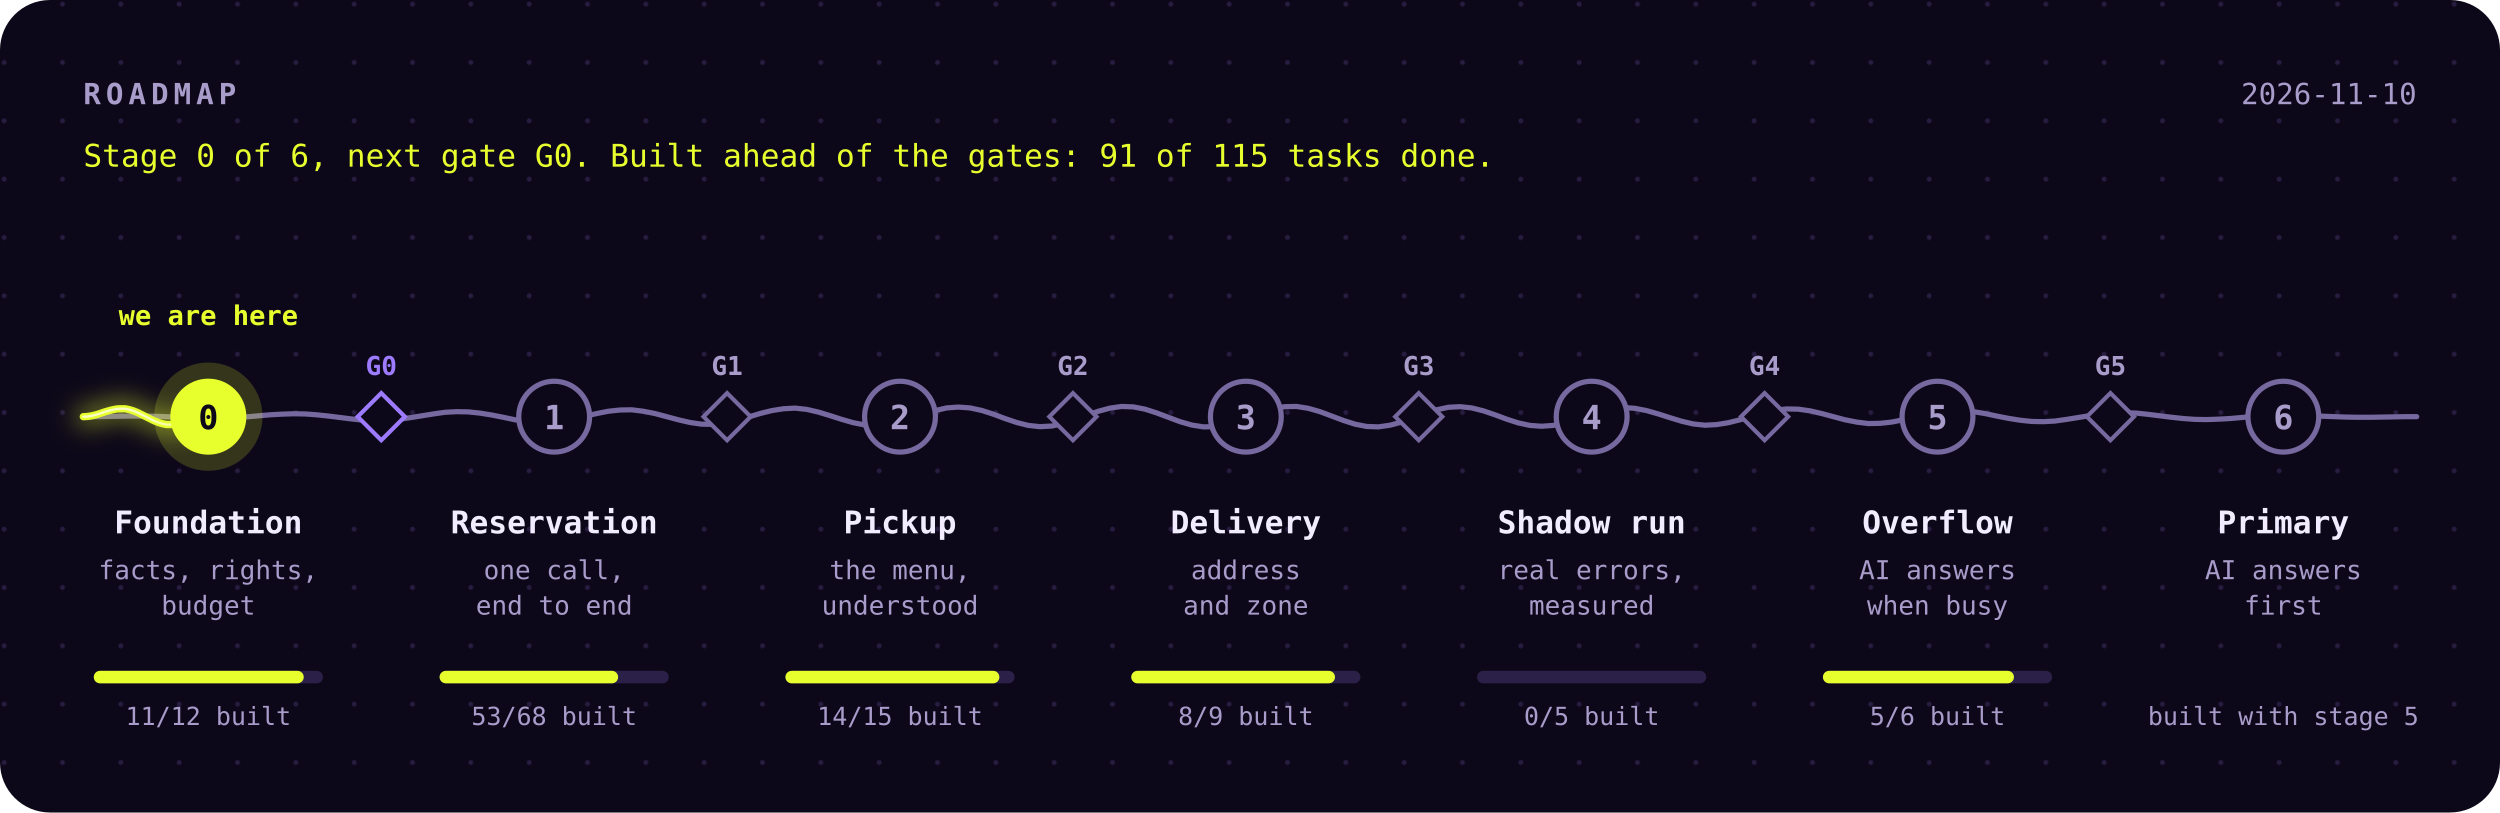
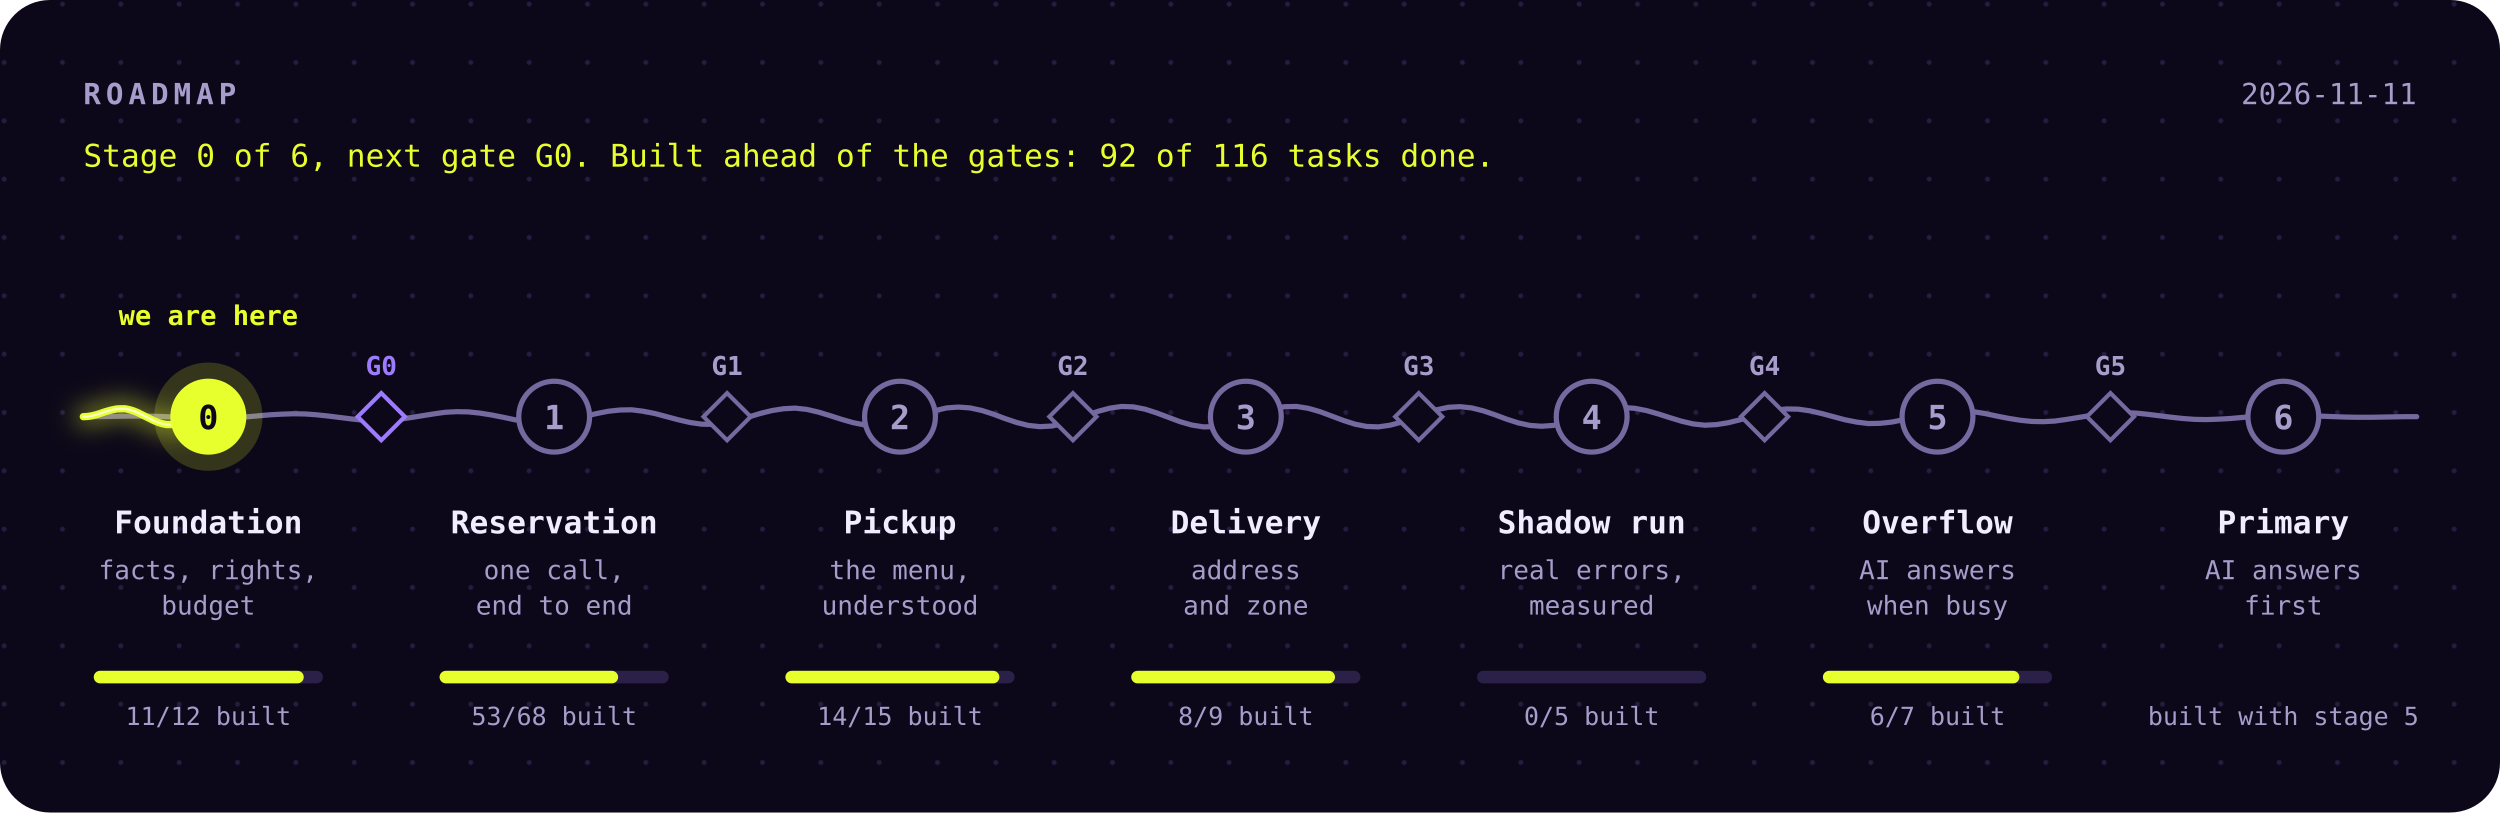
<svg xmlns="http://www.w3.org/2000/svg" width="1200" height="390" viewBox="0 0 1200 390" role="img" aria-labelledby="t d">
  <style>text{font-family:ui-monospace, 'JetBrains Mono', 'SF Mono', Menlo, Consolas, 'DejaVu Sans Mono', monospace}</style>
  <defs>
    <filter id="glow" filterUnits="userSpaceOnUse" x="0" y="0" width="1200" height="390">
      <feGaussianBlur stdDeviation="6" />
    </filter>
    <filter id="soft" filterUnits="userSpaceOnUse" x="0" y="0" width="1200" height="390">
      <feGaussianBlur stdDeviation="2.2" />
    </filter>
  </defs>
  <rect width="1200" height="390" rx="24" fill="#0D0819" />
  <pattern id="dots" width="28" height="28" patternUnits="userSpaceOnUse">
    <circle cx="2" cy="2" r="1.2" fill="#2B2148" />
  </pattern>
  <rect width="1200" height="390" rx="24" fill="url(#dots)" opacity="0.8" />
  <text x="40" y="50" font-size="14" fill="#A89CCB" font-weight="700" letter-spacing="2.4">ROADMAP</text>
-   <text x="1160" y="50" font-size="14" fill="#A89CCB" text-anchor="end">2026-11-10</text>
-   <text x="40" y="80" font-size="15" fill="#E8FF2E">Stage 0 of 6, next gate G0. Built ahead of the gates: 91 of 115 tasks done.</text>
+   <text x="1160" y="50" font-size="14" fill="#A89CCB" text-anchor="end">2026-11-11</text>
+   <text x="40" y="80" font-size="15" fill="#E8FF2E">Stage 0 of 6, next gate G0. Built ahead of the gates: 92 of 116 tasks done.</text>
  <path d="M40 200 L45.6 200 L51.2 199.9 L56.8 199.8 L62.4 199.7 L68 199.7 L73.6 199.8 L79.2 200 L84.8 200.2 L90.4 200.5 L96 200.7 L101.6 200.9 L107.2 200.8 L112.8 200.5 L118.4 200.1 L124 199.6 L129.6 199.1 L135.2 198.8 L140.8 198.6 L146.4 198.7 L152 199.1 L157.6 199.7 L163.2 200.4 L168.8 201.1 L174.4 201.7 L180 201.9 L185.6 201.8 L191.2 201.3 L196.8 200.5 L202.4 199.6 L208 198.7 L213.6 197.9 L219.2 197.6 L224.8 197.7 L230.4 198.3 L236 199.2 L241.6 200.3 L247.2 201.5 L252.8 202.4 L258.4 202.9 L264 202.8 L269.6 202.2 L275.2 201.1 L280.8 199.8 L286.4 198.5 L292 197.4 L297.6 196.8 L303.2 196.7 L308.8 197.4 L314.4 198.5 L320 200 L325.6 201.5 L331.2 202.8 L336.8 203.6 L342.4 203.7 L348 203.1 L353.6 201.9 L359.2 200.2 L364.8 198.5 L370.4 197.1 L376 196.2 L381.6 195.9 L387.2 196.5 L392.8 197.8 L398.4 199.5 L404 201.3 L409.6 202.9 L415.2 204 L420.8 204.4 L426.4 203.9 L432 202.6 L437.6 200.8 L443.2 198.9 L448.8 197.1 L454.4 195.8 L460 195.4 L465.6 195.8 L471.2 197 L476.8 198.8 L482.4 200.9 L488 202.8 L493.6 204.2 L499.2 204.8 L504.8 204.5 L510.4 203.3 L516 201.5 L521.6 199.4 L527.2 197.4 L532.8 195.9 L538.4 195.1 L544 195.3 L549.6 196.4 L555.2 198.2 L560.8 200.3 L566.4 202.4 L572 204 L577.6 204.9 L583.2 204.8 L588.8 203.9 L594.4 202.1 L600 200 L605.6 197.9 L611.2 196.1 L616.8 195.2 L622.4 195.1 L628 196 L633.6 197.6 L639.2 199.7 L644.8 201.8 L650.4 203.6 L656 204.7 L661.6 204.9 L667.2 204.1 L672.8 202.6 L678.4 200.6 L684 198.5 L689.6 196.7 L695.2 195.5 L700.8 195.2 L706.4 195.8 L712 197.2 L717.6 199.1 L723.2 201.2 L728.8 203 L734.4 204.2 L740 204.6 L745.6 204.2 L751.2 202.9 L756.8 201.1 L762.4 199.2 L768 197.4 L773.6 196.1 L779.2 195.6 L784.8 196 L790.4 197.1 L796 198.7 L801.6 200.5 L807.2 202.2 L812.8 203.5 L818.4 204.1 L824 203.8 L829.6 202.9 L835.2 201.5 L840.8 199.8 L846.4 198.1 L852 196.9 L857.6 196.3 L863.2 196.4 L868.8 197.2 L874.4 198.5 L880 200 L885.6 201.5 L891.2 202.6 L896.8 203.3 L902.4 203.2 L908 202.6 L913.6 201.5 L919.2 200.2 L924.8 198.9 L930.4 197.8 L936 197.2 L941.6 197.1 L947.2 197.6 L952.8 198.5 L958.4 199.7 L964 200.8 L969.6 201.7 L975.2 202.3 L980.8 202.4 L986.4 202.1 L992 201.3 L997.6 200.4 L1003.2 199.5 L1008.8 198.7 L1014.4 198.2 L1020 198.1 L1025.6 198.3 L1031.2 198.9 L1036.8 199.6 L1042.4 200.3 L1048 200.9 L1053.6 201.3 L1059.2 201.4 L1064.8 201.2 L1070.4 200.9 L1076 200.4 L1081.6 199.9 L1087.2 199.5 L1092.8 199.2 L1098.4 199.1 L1104 199.3 L1109.6 199.5 L1115.2 199.8 L1120.8 200 L1126.4 200.2 L1132 200.3 L1137.6 200.3 L1143.2 200.2 L1148.8 200.1 L1154.4 200 L1160 200" fill="none" stroke="#76699F" stroke-width="2.5" stroke-linecap="round" />
  <path d="M40 200 L42 199.9 L44 199.6 L46 199.1 L48 198.5 L50 197.8 L52 197.2 L54 196.7 L56 196.3 L58 196.2 L60 196.2 L62 196.6 L64 197.2 L66 198 L68 199 L70 200 L72 201 L74 202 L76 202.8 L78 203.4 L80 203.8 L82 203.8 L84 203.7 L86 203.3 L88 202.8 L90 202.2 L92 201.5 L94 200.9 L96 200.4 L98 200.1 L100 200" fill="none" stroke-linecap="round" stroke-linejoin="round" stroke="#E8FF2E" stroke-width="7.7" opacity="0.55" filter="url(#glow)" />
  <path d="M40 200 L42 199.9 L44 199.6 L46 199.1 L48 198.5 L50 197.8 L52 197.2 L54 196.7 L56 196.3 L58 196.2 L60 196.2 L62 196.6 L64 197.2 L66 198 L68 199 L70 200 L72 201 L74 202 L76 202.8 L78 203.4 L80 203.8 L82 203.8 L84 203.7 L86 203.3 L88 202.8 L90 202.2 L92 201.5 L94 200.9 L96 200.4 L98 200.1 L100 200" fill="none" stroke-linecap="round" stroke-linejoin="round" stroke="#E8FF2E" stroke-width="3.5" />
  <path d="M40 200 L42 199.9 L44 199.6 L46 199.1 L48 198.5 L50 197.8 L52 197.2 L54 196.7 L56 196.3 L58 196.2 L60 196.2 L62 196.6 L64 197.2 L66 198 L68 199 L70 200 L72 201 L74 202 L76 202.8 L78 203.4 L80 203.8 L82 203.8 L84 203.7 L86 203.3 L88 202.8 L90 202.2 L92 201.5 L94 200.9 L96 200.4 L98 200.1 L100 200" fill="none" stroke-linecap="round" stroke-linejoin="round" stroke="#FAFFD6" stroke-width="1.1" opacity="0.9" />
  <circle cx="100" cy="200" r="26" fill="#E8FF2E" opacity="0.18" />
  <text x="100" y="156" font-size="13" fill="#E8FF2E" text-anchor="middle" font-weight="700">we are here</text>
  <circle cx="100" cy="200" r="17" fill="#E8FF2E" stroke="#E8FF2E" stroke-width="2.5" />
  <text x="100" y="206" font-size="16" fill="#0D0819" text-anchor="middle" font-weight="700">0</text>
  <text x="100" y="256" font-size="15" fill="#F1ECFF" text-anchor="middle" font-weight="700">Foundation</text>
  <text x="100" y="278" font-size="12.5" fill="#A89CCB" text-anchor="middle">facts, rights,</text>
  <text x="100" y="295" font-size="12.5" fill="#A89CCB" text-anchor="middle">budget</text>
  <rect x="45" y="322" width="110" height="6" rx="3" fill="#2B2148" />
  <rect x="45" y="322" width="100.8" height="6" rx="3" fill="#E8FF2E" />
  <text x="100" y="348" font-size="12" fill="#A89CCB" text-anchor="middle">11/12 built</text>
  <rect x="175" y="192" width="16" height="16" transform="rotate(45 183 200)" fill="#0D0819" stroke="#9D7BFF" stroke-width="2" />
  <text x="183" y="180" font-size="12.5" fill="#9D7BFF" text-anchor="middle" font-weight="700">G0</text>
  <circle cx="266" cy="200" r="17" fill="#0D0819" stroke="#76699F" stroke-width="2.5" />
  <text x="266" y="206" font-size="16" fill="#A89CCB" text-anchor="middle" font-weight="700">1</text>
  <text x="266" y="256" font-size="15" fill="#F1ECFF" text-anchor="middle" font-weight="700">Reservation</text>
  <text x="266" y="278" font-size="12.5" fill="#A89CCB" text-anchor="middle">one call,</text>
  <text x="266" y="295" font-size="12.5" fill="#A89CCB" text-anchor="middle">end to end</text>
  <rect x="211" y="322" width="110" height="6" rx="3" fill="#2B2148" />
  <rect x="211" y="322" width="85.7" height="6" rx="3" fill="#E8FF2E" />
  <text x="266" y="348" font-size="12" fill="#A89CCB" text-anchor="middle">53/68 built</text>
  <rect x="341" y="192" width="16" height="16" transform="rotate(45 349 200)" fill="#0D0819" stroke="#76699F" stroke-width="2" />
  <text x="349" y="180" font-size="12.5" fill="#A89CCB" text-anchor="middle" font-weight="700">G1</text>
  <circle cx="432" cy="200" r="17" fill="#0D0819" stroke="#76699F" stroke-width="2.5" />
  <text x="432" y="206" font-size="16" fill="#A89CCB" text-anchor="middle" font-weight="700">2</text>
  <text x="432" y="256" font-size="15" fill="#F1ECFF" text-anchor="middle" font-weight="700">Pickup</text>
  <text x="432" y="278" font-size="12.5" fill="#A89CCB" text-anchor="middle">the menu,</text>
  <text x="432" y="295" font-size="12.5" fill="#A89CCB" text-anchor="middle">understood</text>
  <rect x="377" y="322" width="110" height="6" rx="3" fill="#2B2148" />
  <rect x="377" y="322" width="102.7" height="6" rx="3" fill="#E8FF2E" />
  <text x="432" y="348" font-size="12" fill="#A89CCB" text-anchor="middle">14/15 built</text>
  <rect x="507" y="192" width="16" height="16" transform="rotate(45 515 200)" fill="#0D0819" stroke="#76699F" stroke-width="2" />
  <text x="515" y="180" font-size="12.5" fill="#A89CCB" text-anchor="middle" font-weight="700">G2</text>
  <circle cx="598" cy="200" r="17" fill="#0D0819" stroke="#76699F" stroke-width="2.5" />
  <text x="598" y="206" font-size="16" fill="#A89CCB" text-anchor="middle" font-weight="700">3</text>
  <text x="598" y="256" font-size="15" fill="#F1ECFF" text-anchor="middle" font-weight="700">Delivery</text>
  <text x="598" y="278" font-size="12.5" fill="#A89CCB" text-anchor="middle">address</text>
  <text x="598" y="295" font-size="12.5" fill="#A89CCB" text-anchor="middle">and zone</text>
  <rect x="543" y="322" width="110" height="6" rx="3" fill="#2B2148" />
  <rect x="543" y="322" width="97.8" height="6" rx="3" fill="#E8FF2E" />
  <text x="598" y="348" font-size="12" fill="#A89CCB" text-anchor="middle">8/9 built</text>
  <rect x="673" y="192" width="16" height="16" transform="rotate(45 681 200)" fill="#0D0819" stroke="#76699F" stroke-width="2" />
  <text x="681" y="180" font-size="12.5" fill="#A89CCB" text-anchor="middle" font-weight="700">G3</text>
  <circle cx="764" cy="200" r="17" fill="#0D0819" stroke="#76699F" stroke-width="2.5" />
  <text x="764" y="206" font-size="16" fill="#A89CCB" text-anchor="middle" font-weight="700">4</text>
  <text x="764" y="256" font-size="15" fill="#F1ECFF" text-anchor="middle" font-weight="700">Shadow run</text>
  <text x="764" y="278" font-size="12.5" fill="#A89CCB" text-anchor="middle">real errors,</text>
  <text x="764" y="295" font-size="12.5" fill="#A89CCB" text-anchor="middle">measured</text>
  <rect x="709" y="322" width="110" height="6" rx="3" fill="#2B2148" />
  <rect x="709" y="322" width="0" height="6" rx="3" fill="#E8FF2E" />
  <text x="764" y="348" font-size="12" fill="#A89CCB" text-anchor="middle">0/5 built</text>
  <rect x="839" y="192" width="16" height="16" transform="rotate(45 847 200)" fill="#0D0819" stroke="#76699F" stroke-width="2" />
  <text x="847" y="180" font-size="12.5" fill="#A89CCB" text-anchor="middle" font-weight="700">G4</text>
  <circle cx="930" cy="200" r="17" fill="#0D0819" stroke="#76699F" stroke-width="2.5" />
  <text x="930" y="206" font-size="16" fill="#A89CCB" text-anchor="middle" font-weight="700">5</text>
  <text x="930" y="256" font-size="15" fill="#F1ECFF" text-anchor="middle" font-weight="700">Overflow</text>
  <text x="930" y="278" font-size="12.5" fill="#A89CCB" text-anchor="middle">AI answers</text>
  <text x="930" y="295" font-size="12.5" fill="#A89CCB" text-anchor="middle">when busy</text>
  <rect x="875" y="322" width="110" height="6" rx="3" fill="#2B2148" />
-   <rect x="875" y="322" width="91.7" height="6" rx="3" fill="#E8FF2E" />
-   <text x="930" y="348" font-size="12" fill="#A89CCB" text-anchor="middle">5/6 built</text>
+   <rect x="875" y="322" width="94.3" height="6" rx="3" fill="#E8FF2E" />
+   <text x="930" y="348" font-size="12" fill="#A89CCB" text-anchor="middle">6/7 built</text>
  <rect x="1005" y="192" width="16" height="16" transform="rotate(45 1013 200)" fill="#0D0819" stroke="#76699F" stroke-width="2" />
  <text x="1013" y="180" font-size="12.5" fill="#A89CCB" text-anchor="middle" font-weight="700">G5</text>
  <circle cx="1096" cy="200" r="17" fill="#0D0819" stroke="#76699F" stroke-width="2.5" />
  <text x="1096" y="206" font-size="16" fill="#A89CCB" text-anchor="middle" font-weight="700">6</text>
  <text x="1096" y="256" font-size="15" fill="#F1ECFF" text-anchor="middle" font-weight="700">Primary</text>
  <text x="1096" y="278" font-size="12.5" fill="#A89CCB" text-anchor="middle">AI answers</text>
  <text x="1096" y="295" font-size="12.5" fill="#A89CCB" text-anchor="middle">first</text>
  <text x="1096" y="348" font-size="12" fill="#A89CCB" text-anchor="middle">built with stage 5</text>
</svg>
